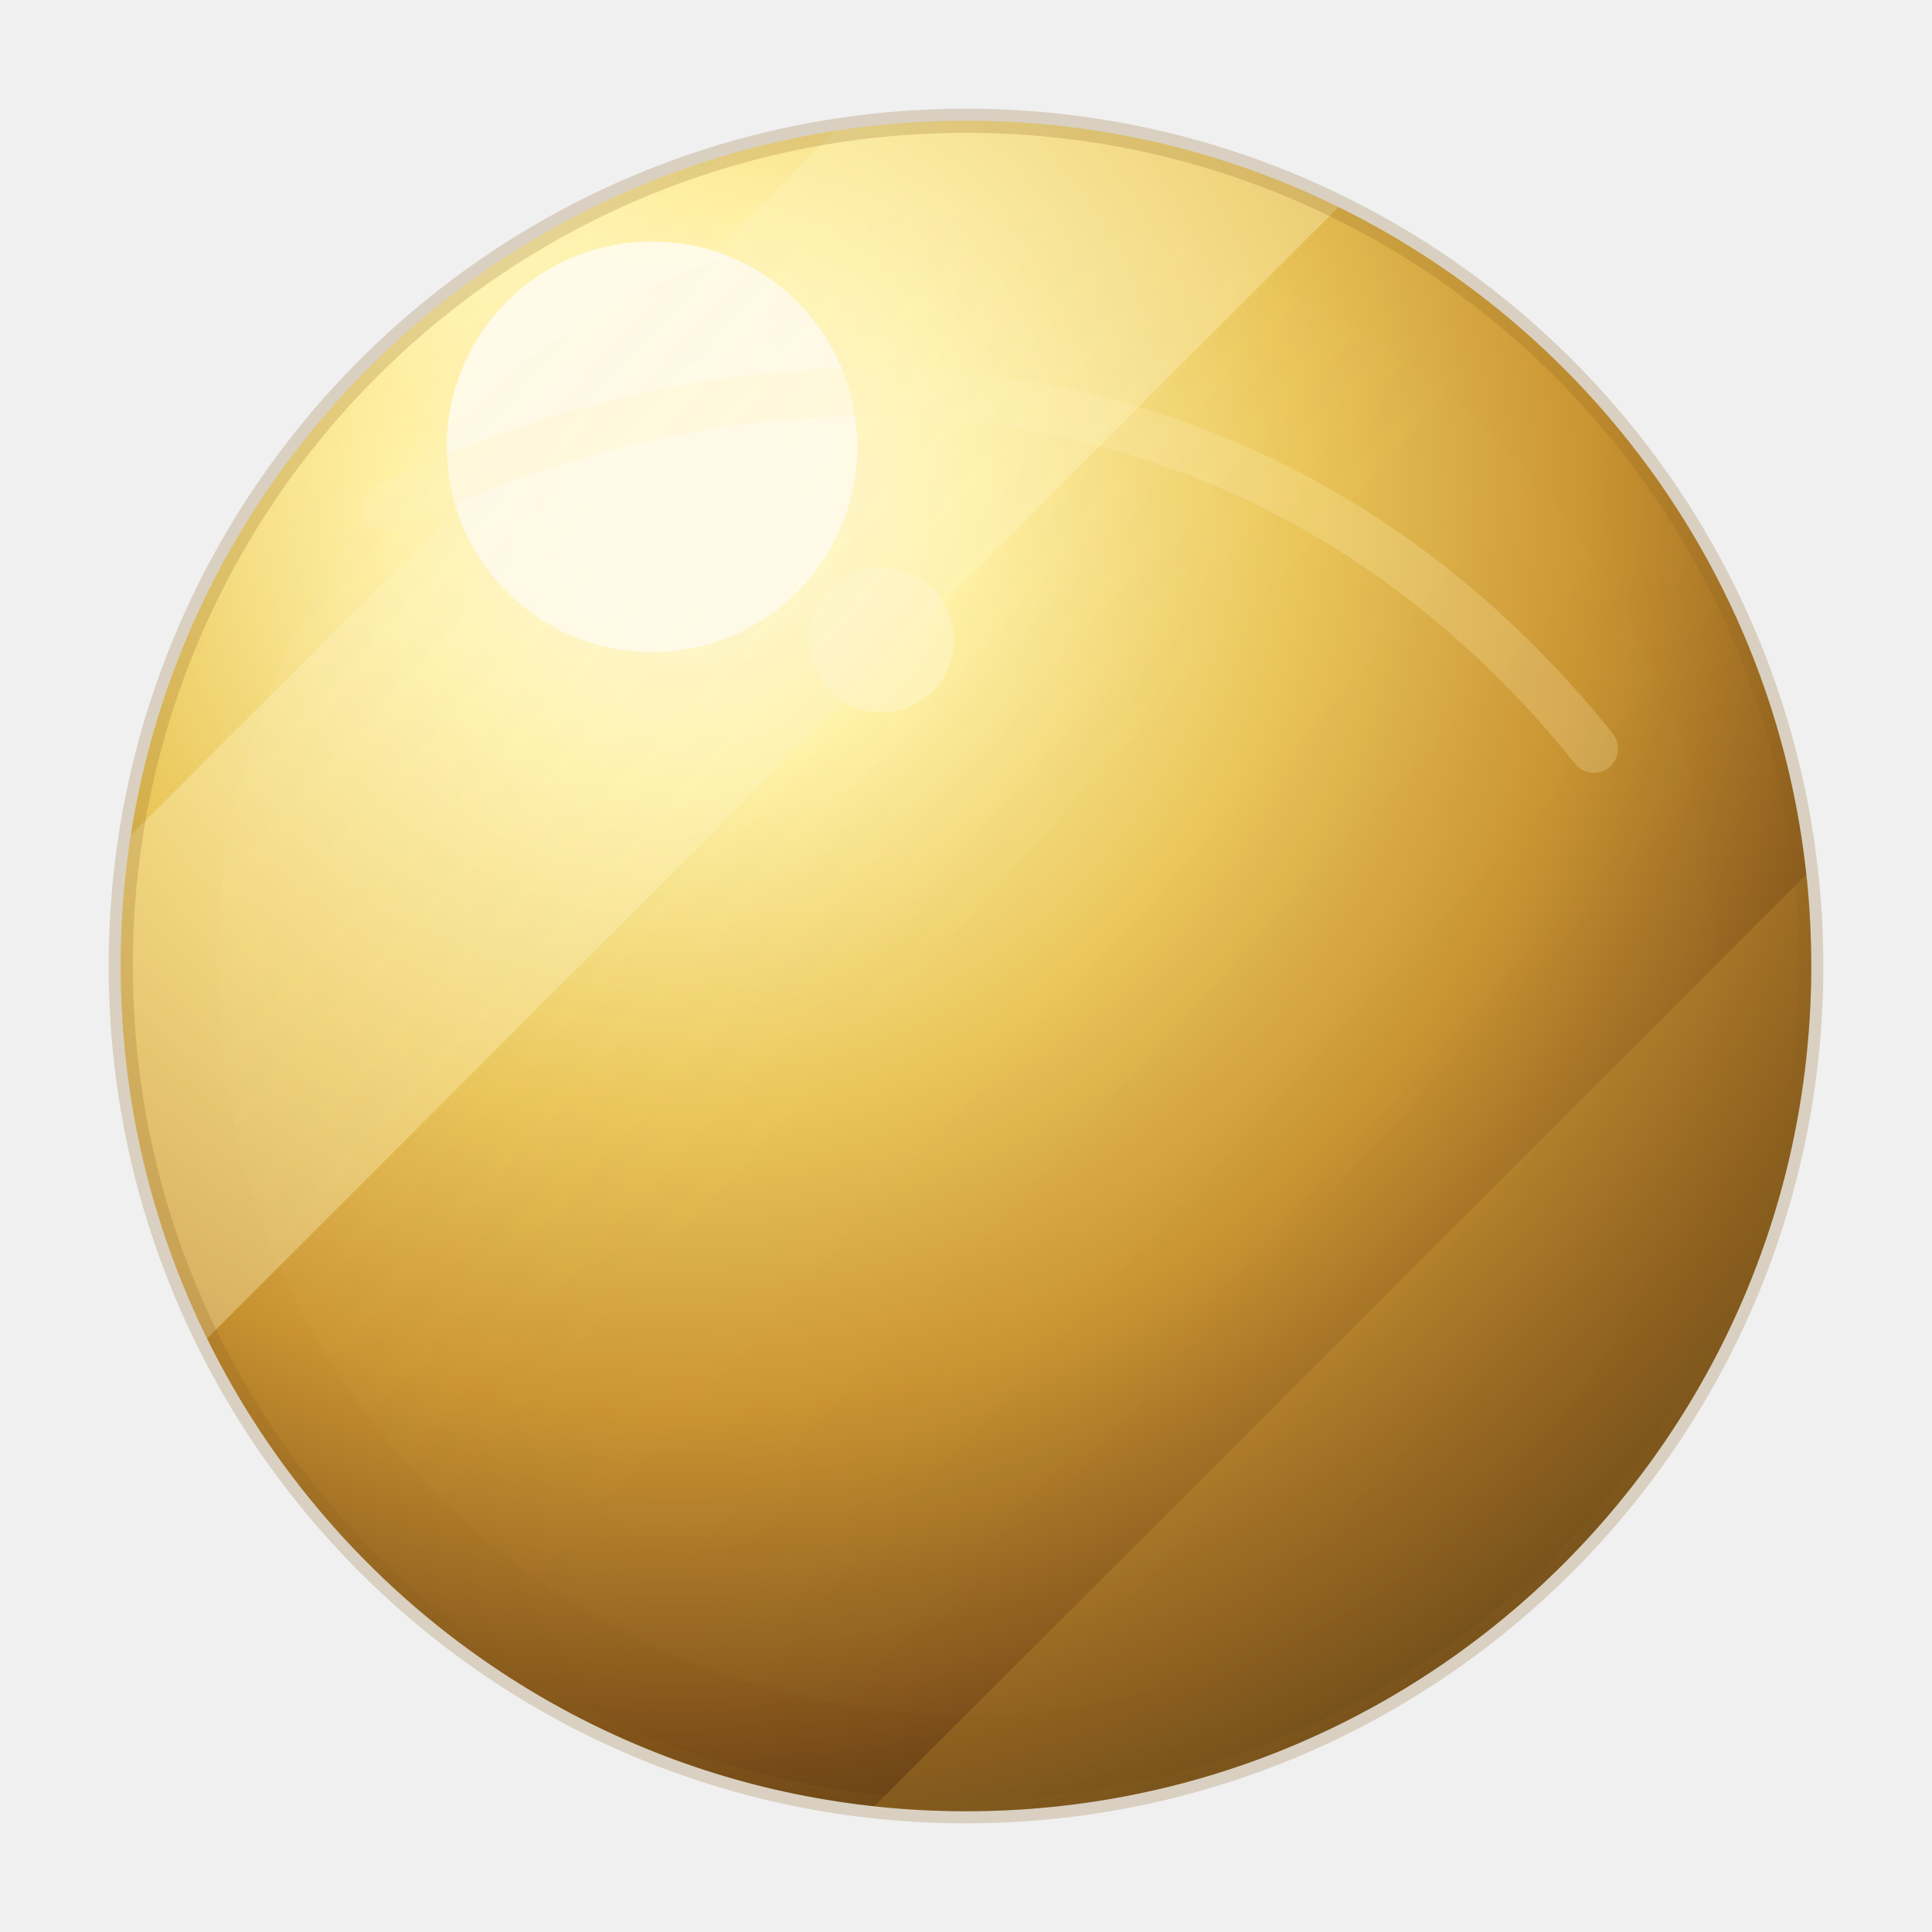
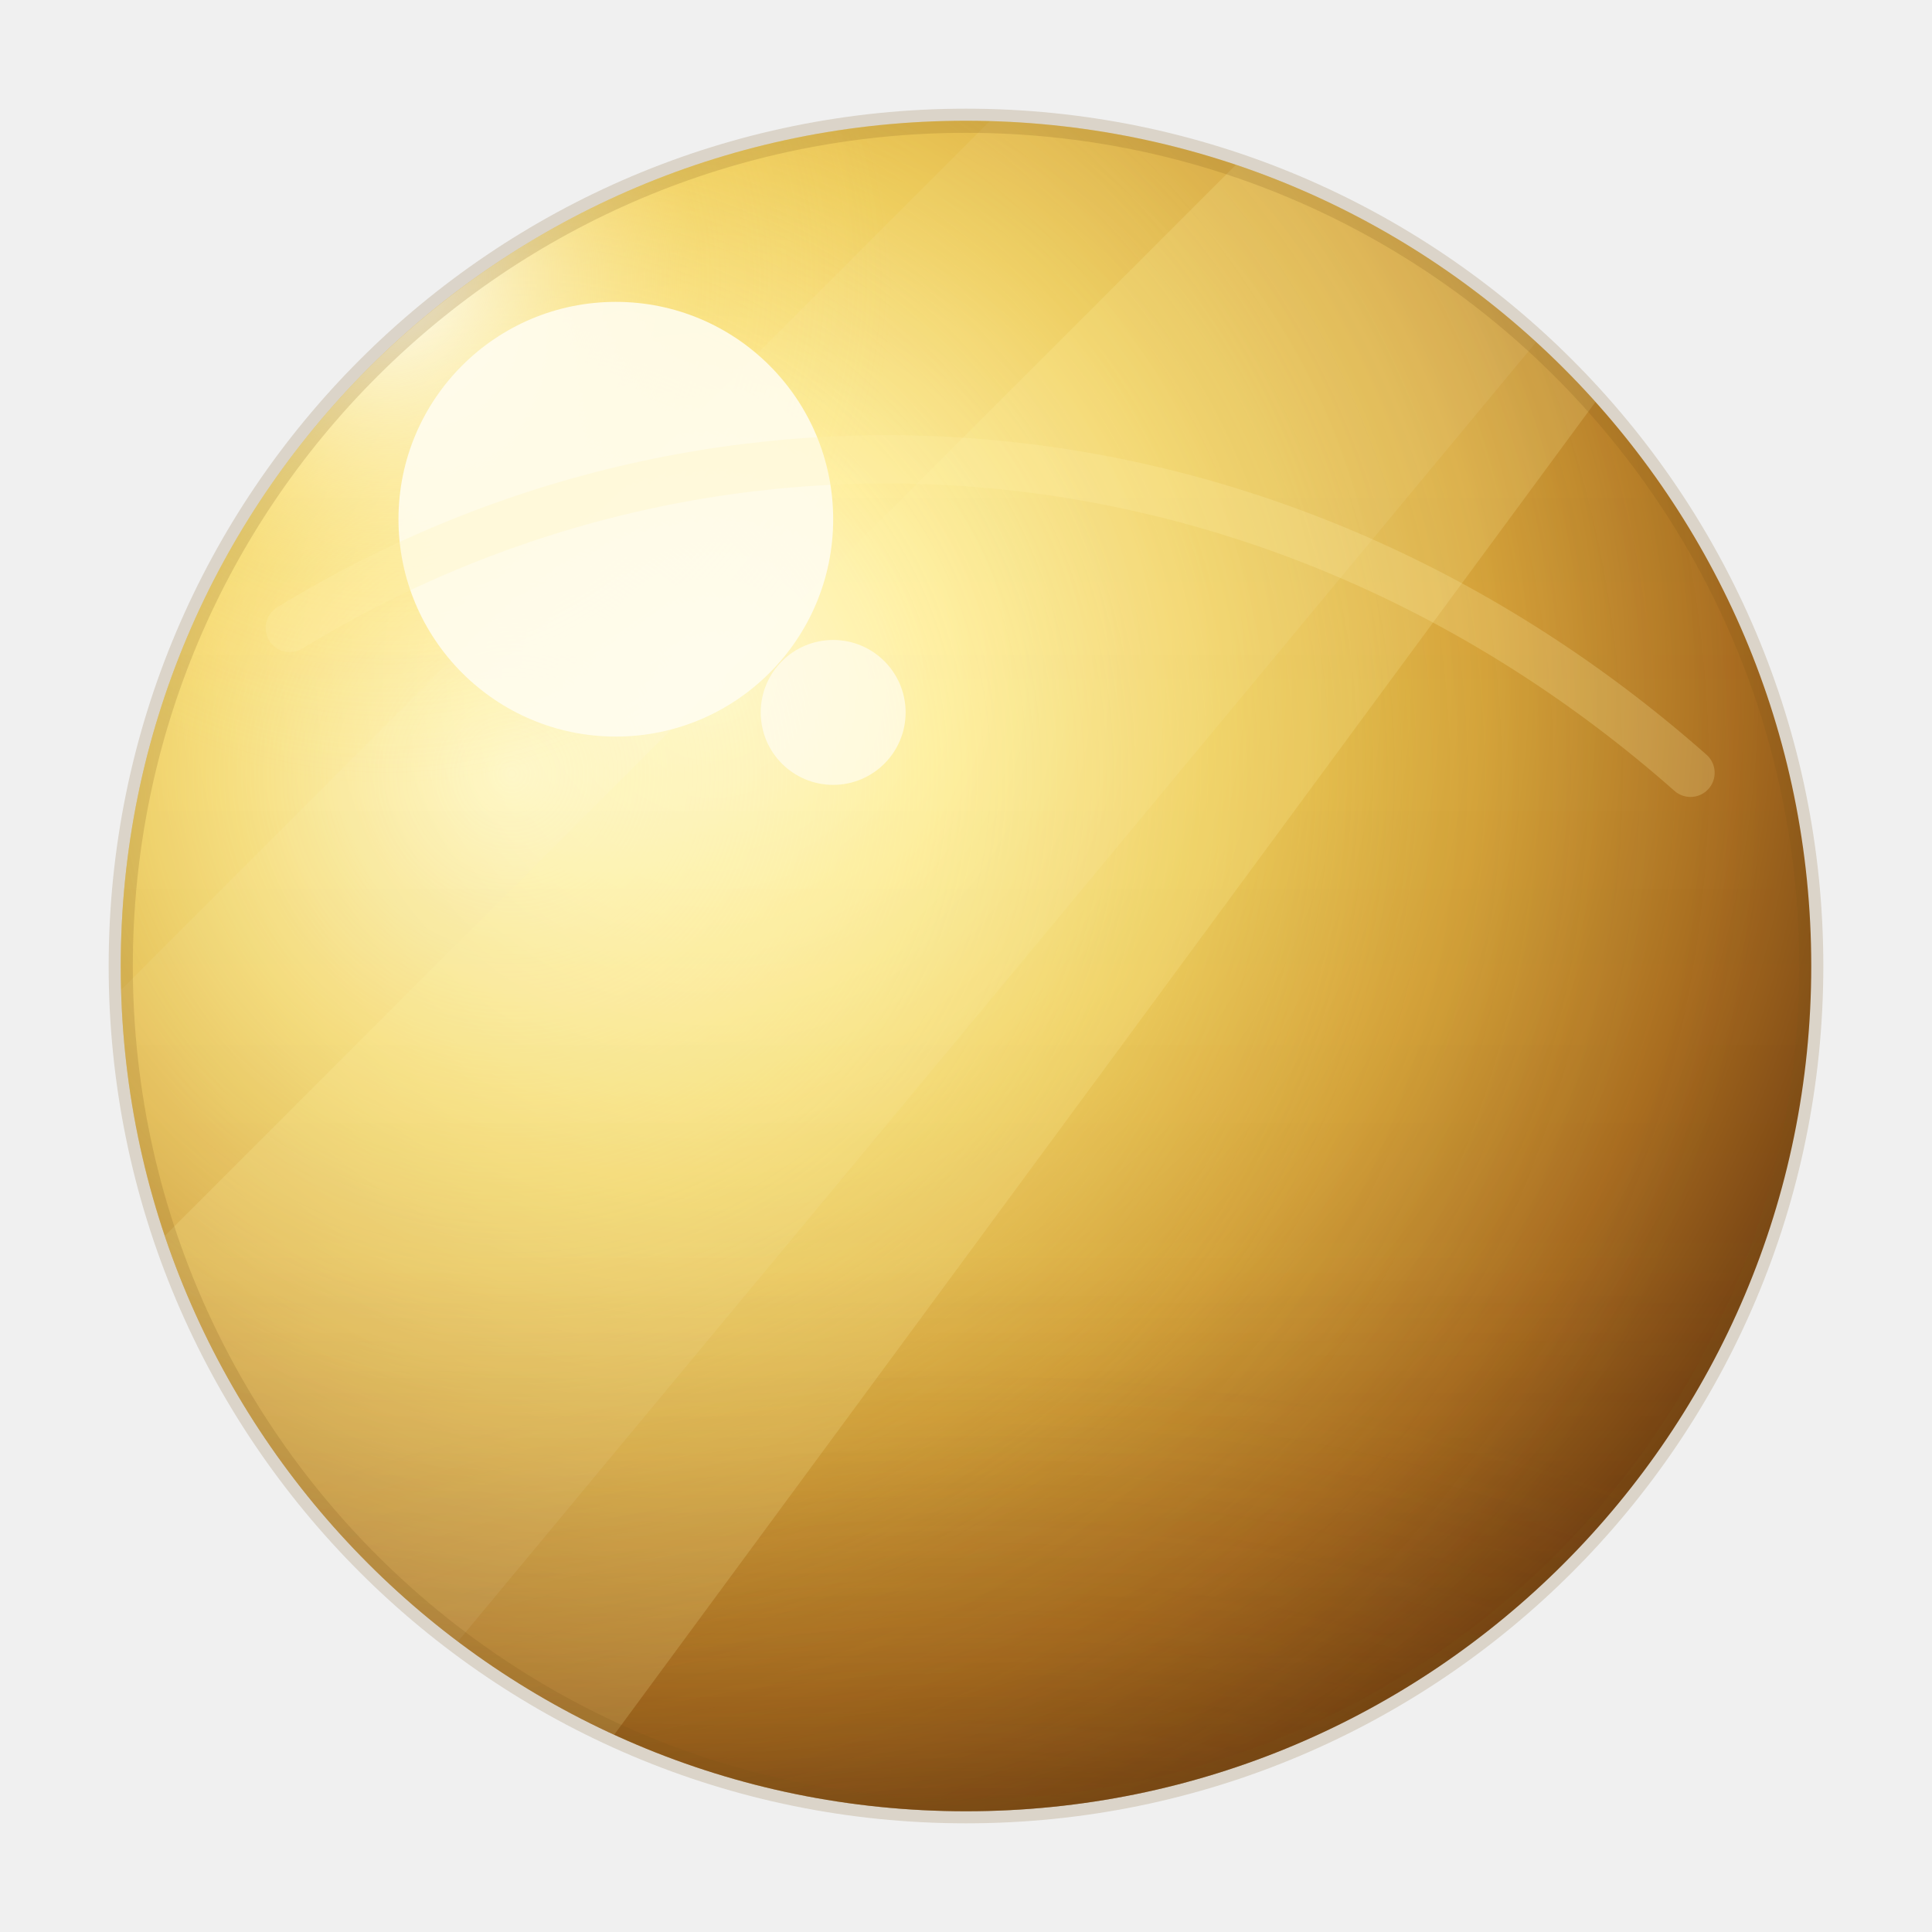
<svg xmlns="http://www.w3.org/2000/svg" viewBox="0 0 160 160">
  <defs>
-     <radialGradient id="base" cx="33%" cy="22%" r="94%">
-       <stop offset="0" stop-color="#fffef2" />
-       <stop offset="0.18" stop-color="#fff2a8" />
-       <stop offset="0.39" stop-color="#eac65a" />
-       <stop offset="0.58" stop-color="#c99331" />
-       <stop offset="0.78" stop-color="#80511a" />
-       <stop offset="1" stop-color="#2b190b" />
+     <radialGradient id="base" cx="35%" cy="33%" r="88%">
+       <stop offset="0" stop-color="#fffef4" />
+       <stop offset="0.16" stop-color="#fff1a1" />
+       <stop offset="0.34" stop-color="#efd05d" />
+       <stop offset="0.52" stop-color="#d4a33a" />
+       <stop offset="0.69" stop-color="#a86c20" />
+       <stop offset="0.84" stop-color="#6d3c10" />
+       <stop offset="1" stop-color="#2a1608" />
    </radialGradient>
-     <radialGradient id="flare" cx="30%" cy="22%" r="44%">
-       <stop offset="0" stop-color="#ffffff" stop-opacity=".94" />
-       <stop offset=".26" stop-color="#fff8cf" stop-opacity=".52" />
-       <stop offset=".62" stop-color="#ffe68b" stop-opacity=".16" />
-       <stop offset="1" stop-color="#ffe68b" stop-opacity="0" />
+     <radialGradient id="leftGlow" cx="24%" cy="39%" r="72%">
+       <stop offset="0" stop-color="#fff9d5" stop-opacity=".72" />
+       <stop offset=".34" stop-color="#ffe98e" stop-opacity=".34" />
+       <stop offset=".72" stop-color="#dba33b" stop-opacity=".08" />
+       <stop offset="1" stop-color="#dba33b" stop-opacity="0" />
    </radialGradient>
-     <linearGradient id="glass" x1="12" y1="18" x2="148" y2="142" gradientUnits="userSpaceOnUse">
-       <stop offset="0" stop-color="#fffbea" stop-opacity=".58" />
-       <stop offset=".48" stop-color="#f4cf63" stop-opacity=".16" />
-       <stop offset="1" stop-color="#5f3912" stop-opacity=".38" />
+     <radialGradient id="flare" cx="31%" cy="30%" r="42%">
+       <stop offset="0" stop-color="#ffffff" stop-opacity=".95" />
+       <stop offset=".24" stop-color="#fffce7" stop-opacity=".56" />
+       <stop offset=".62" stop-color="#ffe88d" stop-opacity=".16" />
+       <stop offset="1" stop-color="#ffe88d" stop-opacity="0" />
+     </radialGradient>
+     <linearGradient id="bottomShade" x1="80" y1="38" x2="80" y2="170" gradientUnits="userSpaceOnUse">
+       <stop offset="0" stop-color="#4b260a" stop-opacity="0" />
+       <stop offset=".5" stop-color="#70400f" stop-opacity=".04" />
+       <stop offset=".74" stop-color="#74410f" stop-opacity=".24" />
+       <stop offset="1" stop-color="#281307" stop-opacity=".72" />
    </linearGradient>
+     <radialGradient id="bottomBrown" cx="50%" cy="104%" r="76%">
+       <stop offset="0" stop-color="#281307" stop-opacity=".82" />
+       <stop offset=".34" stop-color="#70400f" stop-opacity=".44" />
+       <stop offset=".66" stop-color="#a66b1e" stop-opacity=".12" />
+       <stop offset="1" stop-color="#a66b1e" stop-opacity="0" />
+     </radialGradient>
    <clipPath id="clip">
      <circle cx="80" cy="80" r="70" />
    </clipPath>
  </defs>
  <circle cx="80" cy="80" r="70" fill="url(#base)" />
  <g clip-path="url(#clip)">
-     <path d="M-14 94 94 -14h48L-14 142z" fill="#fff7c8" opacity=".34" />
-     <path d="M54 168 168 54v38L92 168z" fill="#e6b33d" opacity=".2" />
-     <path d="M110 168 168 110v58z" fill="#4a2b10" opacity=".36" />
-     <circle cx="54" cy="37" r="48" fill="url(#flare)" />
-     <circle cx="54" cy="37" r="17" fill="#fffdf2" opacity=".84" />
-     <circle cx="73" cy="53" r="6" fill="#fff8d0" opacity=".54" />
-     <path d="M32 42c38-18 76-10 100 20" fill="none" stroke="#fff4bd" stroke-opacity=".24" stroke-width="4" stroke-linecap="round" />
-     <circle cx="80" cy="80" r="62" fill="url(#glass)" opacity=".18" />
+     <circle cx="80" cy="80" r="72" fill="url(#leftGlow)" />
+     <ellipse cx="80" cy="139" rx="82" ry="58" fill="url(#bottomBrown)" />
+     <circle cx="80" cy="80" r="72" fill="url(#bottomShade)" opacity=".62" />
+     <path d="M92 172 172 92v80z" fill="#4a260c" opacity=".14" />
+     <path d="M-10 126 126 -10h38L30 172H-10z" fill="#fff2a8" opacity=".18" />
+     <path d="M-16 108 108 -16h56L8 172H-16z" fill="#fffbe2" opacity=".07" />
+     <circle cx="51" cy="43" r="50" fill="url(#flare)" />
+     <circle cx="51" cy="43" r="18" fill="#fffdf0" opacity=".88" />
+     <circle cx="69" cy="59" r="6" fill="#ffffff" opacity=".58" />
+     <path d="M24 52c36-22 82-18 116 12" fill="none" stroke="#fff0ad" stroke-opacity=".22" stroke-width="4" stroke-linecap="round" />
  </g>
-   <circle cx="80" cy="80" r="70" fill="none" stroke="#8a601f" stroke-opacity=".22" stroke-width="2" />
+   <circle cx="80" cy="80" r="70" fill="none" stroke="#7b5318" stroke-opacity=".18" stroke-width="2" />
</svg>
